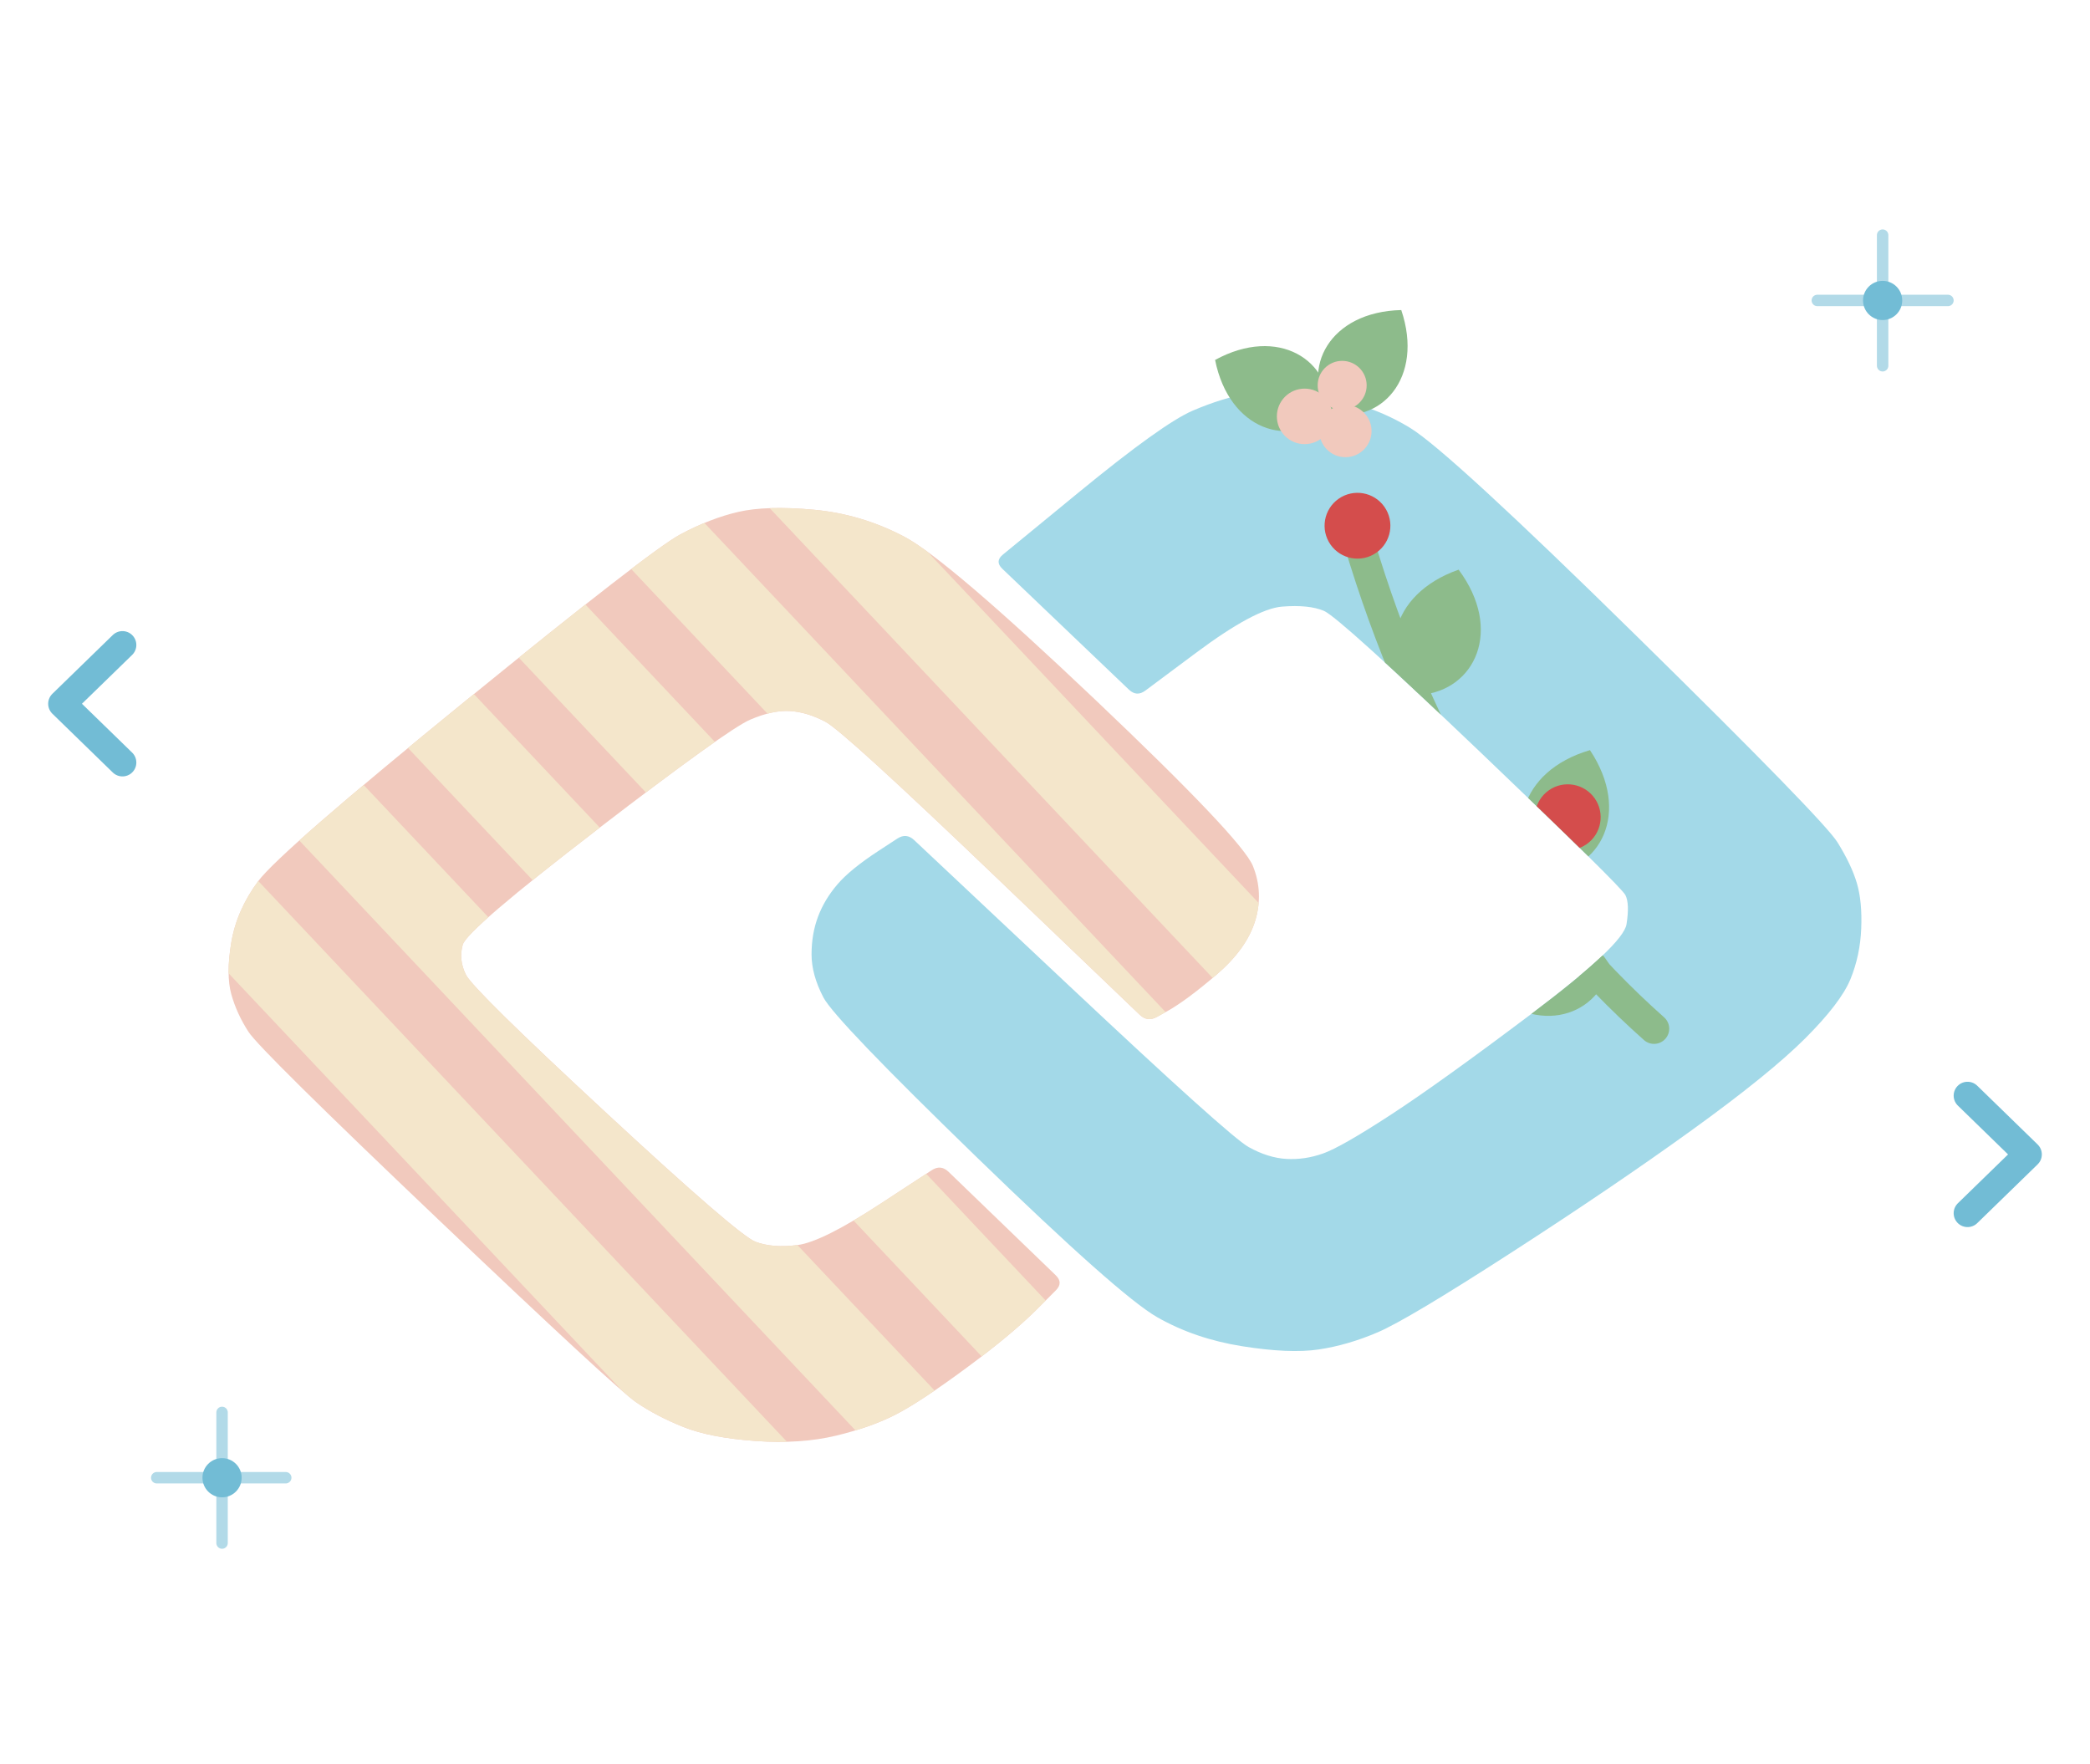
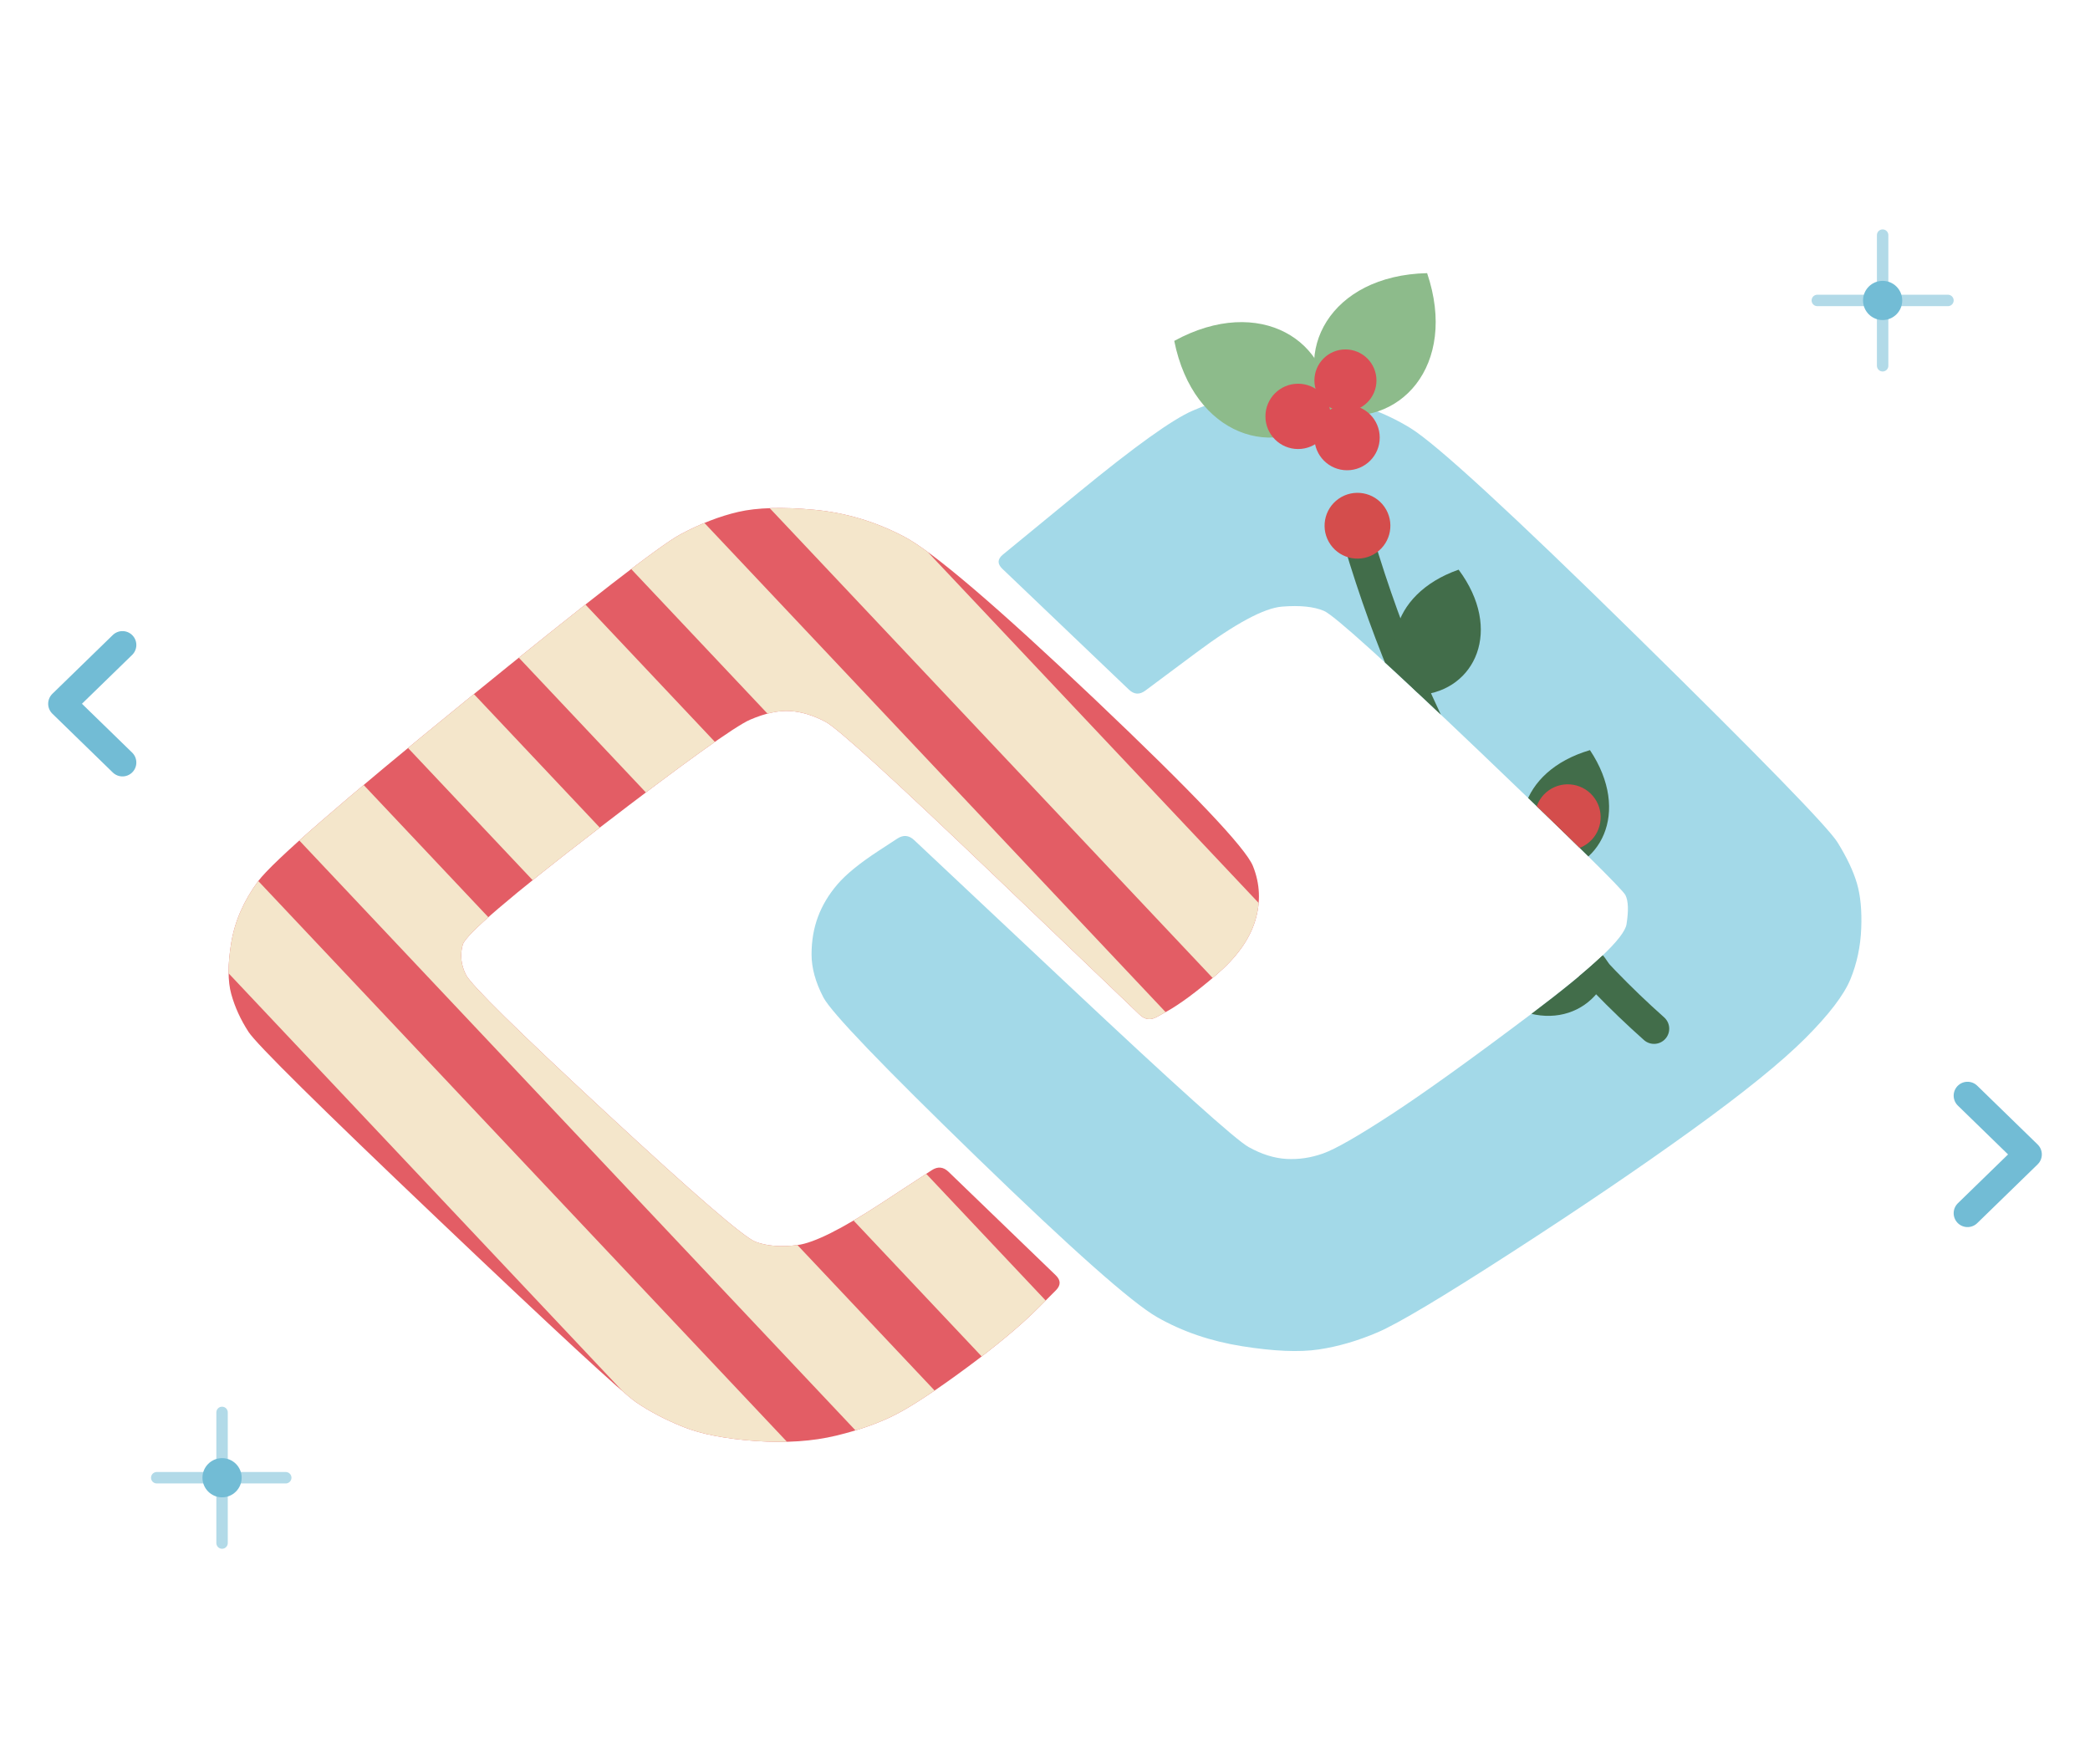
<svg xmlns="http://www.w3.org/2000/svg" width="1280" height="1080" viewBox="-140 -240 1280 1080" role="img" aria-labelledby="title desc">
  <defs>
    <clipPath id="left">
      <path d="M312.200 73.490 Q329.340 69.530 358.350 72.170 Q387.360 74.800 413.740 88.650 Q440.110 102.500 530.440 188.210 Q620.770 273.930 627.360 290.410 Q633.960 306.890 628.680 324.040 Q623.410 341.180 604.950 357.000 Q586.480 372.830 574.620 379.420 L568.510 382.810 Q562.750 386.010 557.990 381.450 L469.780 297.000 Q376.810 207.990 365.600 202.060 Q354.400 196.120 343.850 195.460 Q333.300 194.800 319.450 200.740 Q305.600 206.670 225.820 267.990 Q146.040 329.310 143.410 338.540 Q140.770 347.770 145.380 357.000 Q150.000 366.230 231.100 441.400 Q312.200 516.560 322.750 520.520 Q333.300 524.470 348.460 522.500 Q363.630 520.520 399.890 496.780 L430.640 476.660 Q436.150 473.050 440.900 477.620 L506.570 541.000 Q511.320 545.570 506.650 550.240 L495.490 561.400 Q479.670 577.220 451.980 597.660 Q424.290 618.100 409.120 626.010 Q393.960 633.930 372.200 639.200 Q350.440 644.470 322.750 642.500 Q295.060 640.520 278.570 633.930 Q262.090 627.330 249.560 618.760 Q237.030 610.190 128.240 506.670 Q19.450 403.160 12.200 391.950 Q4.950 380.740 1.650 368.870 Q-1.650 357.000 1.650 337.220 Q4.950 317.440 18.130 299.640 Q31.320 281.840 144.730 189.530 Q258.130 97.220 276.590 87.330 Q295.060 77.440 312.200 73.490 Z" />
    </clipPath>
    <clipPath id="right">
      <path d="M624.730 0.960 Q640.550 -1.680 670.220 2.940 Q699.890 7.550 723.630 22.060 Q747.360 36.560 862.090 149.310 Q976.810 262.060 985.380 275.900 Q993.960 289.750 997.250 300.960 Q1000.550 312.170 999.890 328.650 Q999.230 345.130 993.300 359.640 Q987.360 374.150 965.600 395.900 Q943.850 417.660 896.370 451.950 Q848.900 486.230 785.600 527.110 Q722.310 567.990 703.850 575.900 Q685.380 583.820 667.580 586.450 Q649.780 589.090 620.770 584.470 Q591.760 579.860 568.680 566.670 Q545.600 553.490 458.570 469.090 Q371.540 384.690 364.290 370.850 Q357.030 357.000 357.030 344.470 Q357.030 331.950 360.990 321.400 Q364.950 310.850 372.860 301.620 Q380.770 292.390 397.910 281.180 L409.540 273.580 Q415.060 269.970 419.860 274.480 L513.960 362.940 Q612.860 455.900 624.730 462.500 Q636.590 469.090 647.800 469.750 Q659.010 470.410 670.220 466.450 Q681.430 462.500 711.760 442.720 Q742.090 422.940 798.130 380.740 Q854.180 338.540 856.150 326.010 Q858.130 313.490 855.490 308.210 Q852.860 302.940 766.480 220.520 Q680.110 138.100 670.880 134.140 Q661.650 130.190 645.170 131.510 Q628.680 132.830 592.420 159.860 L561.440 182.950 Q556.150 186.890 551.380 182.340 L473.890 108.360 Q469.120 103.820 474.220 99.640 L520.550 61.620 Q571.980 19.420 590.440 11.510 Q608.900 3.600 624.730 0.960 Z" />
    </clipPath>
    <clipPath id="both">
      <path d="M312.200 73.490 Q329.340 69.530 358.350 72.170 Q387.360 74.800 413.740 88.650 Q440.110 102.500 530.440 188.210 Q620.770 273.930 627.360 290.410 Q633.960 306.890 628.680 324.040 Q623.410 341.180 604.950 357.000 Q586.480 372.830 574.620 379.420 L568.510 382.810 Q562.750 386.010 557.990 381.450 L469.780 297.000 Q376.810 207.990 365.600 202.060 Q354.400 196.120 343.850 195.460 Q333.300 194.800 319.450 200.740 Q305.600 206.670 225.820 267.990 Q146.040 329.310 143.410 338.540 Q140.770 347.770 145.380 357.000 Q150.000 366.230 231.100 441.400 Q312.200 516.560 322.750 520.520 Q333.300 524.470 348.460 522.500 Q363.630 520.520 399.890 496.780 L430.640 476.660 Q436.150 473.050 440.900 477.620 L506.570 541.000 Q511.320 545.570 506.650 550.240 L495.490 561.400 Q479.670 577.220 451.980 597.660 Q424.290 618.100 409.120 626.010 Q393.960 633.930 372.200 639.200 Q350.440 644.470 322.750 642.500 Q295.060 640.520 278.570 633.930 Q262.090 627.330 249.560 618.760 Q237.030 610.190 128.240 506.670 Q19.450 403.160 12.200 391.950 Q4.950 380.740 1.650 368.870 Q-1.650 357.000 1.650 337.220 Q4.950 317.440 18.130 299.640 Q31.320 281.840 144.730 189.530 Q258.130 97.220 276.590 87.330 Q295.060 77.440 312.200 73.490 Z M624.730 0.960 Q640.550 -1.680 670.220 2.940 Q699.890 7.550 723.630 22.060 Q747.360 36.560 862.090 149.310 Q976.810 262.060 985.380 275.900 Q993.960 289.750 997.250 300.960 Q1000.550 312.170 999.890 328.650 Q999.230 345.130 993.300 359.640 Q987.360 374.150 965.600 395.900 Q943.850 417.660 896.370 451.950 Q848.900 486.230 785.600 527.110 Q722.310 567.990 703.850 575.900 Q685.380 583.820 667.580 586.450 Q649.780 589.090 620.770 584.470 Q591.760 579.860 568.680 566.670 Q545.600 553.490 458.570 469.090 Q371.540 384.690 364.290 370.850 Q357.030 357.000 357.030 344.470 Q357.030 331.950 360.990 321.400 Q364.950 310.850 372.860 301.620 Q380.770 292.390 397.910 281.180 L409.540 273.580 Q415.060 269.970 419.860 274.480 L513.960 362.940 Q612.860 455.900 624.730 462.500 Q636.590 469.090 647.800 469.750 Q659.010 470.410 670.220 466.450 Q681.430 462.500 711.760 442.720 Q742.090 422.940 798.130 380.740 Q854.180 338.540 856.150 326.010 Q858.130 313.490 855.490 308.210 Q852.860 302.940 766.480 220.520 Q680.110 138.100 670.880 134.140 Q661.650 130.190 645.170 131.510 Q628.680 132.830 592.420 159.860 L561.440 182.950 Q556.150 186.890 551.380 182.340 L473.890 108.360 Q469.120 103.820 474.220 99.640 L520.550 61.620 Q571.980 19.420 590.440 11.510 Q608.900 3.600 624.730 0.960 Z" />
    </clipPath>
  </defs>
  <g id="supporting-art" />
  <g id="native-links">
-     <path d="M312.200 73.490 Q329.340 69.530 358.350 72.170 Q387.360 74.800 413.740 88.650 Q440.110 102.500 530.440 188.210 Q620.770 273.930 627.360 290.410 Q633.960 306.890 628.680 324.040 Q623.410 341.180 604.950 357.000 Q586.480 372.830 574.620 379.420 L568.510 382.810 Q562.750 386.010 557.990 381.450 L469.780 297.000 Q376.810 207.990 365.600 202.060 Q354.400 196.120 343.850 195.460 Q333.300 194.800 319.450 200.740 Q305.600 206.670 225.820 267.990 Q146.040 329.310 143.410 338.540 Q140.770 347.770 145.380 357.000 Q150.000 366.230 231.100 441.400 Q312.200 516.560 322.750 520.520 Q333.300 524.470 348.460 522.500 Q363.630 520.520 399.890 496.780 L430.640 476.660 Q436.150 473.050 440.900 477.620 L506.570 541.000 Q511.320 545.570 506.650 550.240 L495.490 561.400 Q479.670 577.220 451.980 597.660 Q424.290 618.100 409.120 626.010 Q393.960 633.930 372.200 639.200 Q350.440 644.470 322.750 642.500 Q295.060 640.520 278.570 633.930 Q262.090 627.330 249.560 618.760 Q237.030 610.190 128.240 506.670 Q19.450 403.160 12.200 391.950 Q4.950 380.740 1.650 368.870 Q-1.650 357.000 1.650 337.220 Q4.950 317.440 18.130 299.640 Q31.320 281.840 144.730 189.530 Q258.130 97.220 276.590 87.330 Q295.060 77.440 312.200 73.490 Z" fill="#F1C9BD" id="left-link" />
+     <path d="M312.200 73.490 Q329.340 69.530 358.350 72.170 Q387.360 74.800 413.740 88.650 Q440.110 102.500 530.440 188.210 Q620.770 273.930 627.360 290.410 Q633.960 306.890 628.680 324.040 Q623.410 341.180 604.950 357.000 Q586.480 372.830 574.620 379.420 L568.510 382.810 Q562.750 386.010 557.990 381.450 L469.780 297.000 Q376.810 207.990 365.600 202.060 Q354.400 196.120 343.850 195.460 Q333.300 194.800 319.450 200.740 Q305.600 206.670 225.820 267.990 Q146.040 329.310 143.410 338.540 Q140.770 347.770 145.380 357.000 Q150.000 366.230 231.100 441.400 Q312.200 516.560 322.750 520.520 Q333.300 524.470 348.460 522.500 Q363.630 520.520 399.890 496.780 L430.640 476.660 Q436.150 473.050 440.900 477.620 L506.570 541.000 Q511.320 545.570 506.650 550.240 L495.490 561.400 Q479.670 577.220 451.980 597.660 Q424.290 618.100 409.120 626.010 Q393.960 633.930 372.200 639.200 Q350.440 644.470 322.750 642.500 Q295.060 640.520 278.570 633.930 Q262.090 627.330 249.560 618.760 Q237.030 610.190 128.240 506.670 Q19.450 403.160 12.200 391.950 Q4.950 380.740 1.650 368.870 Q-1.650 357.000 1.650 337.220 Q4.950 317.440 18.130 299.640 Q31.320 281.840 144.730 189.530 Q258.130 97.220 276.590 87.330 Q295.060 77.440 312.200 73.490 Z" fill="#E35D65" id="left-link" />
    <path d="M624.730 0.960 Q640.550 -1.680 670.220 2.940 Q699.890 7.550 723.630 22.060 Q747.360 36.560 862.090 149.310 Q976.810 262.060 985.380 275.900 Q993.960 289.750 997.250 300.960 Q1000.550 312.170 999.890 328.650 Q999.230 345.130 993.300 359.640 Q987.360 374.150 965.600 395.900 Q943.850 417.660 896.370 451.950 Q848.900 486.230 785.600 527.110 Q722.310 567.990 703.850 575.900 Q685.380 583.820 667.580 586.450 Q649.780 589.090 620.770 584.470 Q591.760 579.860 568.680 566.670 Q545.600 553.490 458.570 469.090 Q371.540 384.690 364.290 370.850 Q357.030 357.000 357.030 344.470 Q357.030 331.950 360.990 321.400 Q364.950 310.850 372.860 301.620 Q380.770 292.390 397.910 281.180 L409.540 273.580 Q415.060 269.970 419.860 274.480 L513.960 362.940 Q612.860 455.900 624.730 462.500 Q636.590 469.090 647.800 469.750 Q659.010 470.410 670.220 466.450 Q681.430 462.500 711.760 442.720 Q742.090 422.940 798.130 380.740 Q854.180 338.540 856.150 326.010 Q858.130 313.490 855.490 308.210 Q852.860 302.940 766.480 220.520 Q680.110 138.100 670.880 134.140 Q661.650 130.190 645.170 131.510 Q628.680 132.830 592.420 159.860 L561.440 182.950 Q556.150 186.890 551.380 182.340 L473.890 108.360 Q469.120 103.820 474.220 99.640 L520.550 61.620 Q571.980 19.420 590.440 11.510 Q608.900 3.600 624.730 0.960 Z" fill="#A3D9E8" id="right-link" />
  </g>
  <g id="integrated-details">
    <g clip-path="url(#left)">
      <path d="M-300 0 L360 700" fill="none" stroke="#F4E6CB" stroke-width="52" stroke-linecap="round" stroke-linejoin="round" />
      <path d="M-180 0 L480 700" fill="none" stroke="#F4E6CB" stroke-width="52" stroke-linecap="round" stroke-linejoin="round" />
      <path d="M-60 0 L600 700" fill="none" stroke="#F4E6CB" stroke-width="52" stroke-linecap="round" stroke-linejoin="round" />
      <path d="M60 0 L720 700" fill="none" stroke="#F4E6CB" stroke-width="52" stroke-linecap="round" stroke-linejoin="round" />
      <path d="M180 0 L840 700" fill="none" stroke="#F4E6CB" stroke-width="52" stroke-linecap="round" stroke-linejoin="round" />
      <path d="M300 0 L960 700" fill="none" stroke="#F4E6CB" stroke-width="52" stroke-linecap="round" stroke-linejoin="round" />
      <path d="M420 0 L1080 700" fill="none" stroke="#F4E6CB" stroke-width="52" stroke-linecap="round" stroke-linejoin="round" />
      <path d="M540 0 L1200 700" fill="none" stroke="#F4E6CB" stroke-width="52" stroke-linecap="round" stroke-linejoin="round" />
      <path d="M660 0 L1320 700" fill="none" stroke="#F4E6CB" stroke-width="52" stroke-linecap="round" stroke-linejoin="round" />
      <path d="M780 0 L1440 700" fill="none" stroke="#F4E6CB" stroke-width="52" stroke-linecap="round" stroke-linejoin="round" />
      <path d="M900 0 L1560 700" fill="none" stroke="#F4E6CB" stroke-width="52" stroke-linecap="round" stroke-linejoin="round" />
      <path d="M1020 0 L1680 700" fill="none" stroke="#F4E6CB" stroke-width="52" stroke-linecap="round" stroke-linejoin="round" />
      <path d="M1140 0 L1800 700" fill="none" stroke="#F4E6CB" stroke-width="52" stroke-linecap="round" stroke-linejoin="round" />
    </g>
    <g clip-path="url(#right)">
      <g transform="translate(873 390) rotate(-35) scale(1.55)">
-         <path d="M0 0 Q-25 -105 15 -225" fill="none" stroke="#8DBB8B" stroke-width="12" stroke-linecap="round" stroke-linejoin="round" />
+         <path d="M0 0 Q-25 -105 15 -225" fill="none" stroke="#426D4A" stroke-width="12" stroke-linecap="round" stroke-linejoin="round" />
        <g transform="translate(0 -30) rotate(-62) scale(0.45)">
-           <path d="M0 0 C-45 -18 -53 -76 0 -115 C53 -76 45 -18 0 0Z" fill="#8DBB8B" />
+           <path d="M0 0 C-45 -18 -53 -76 0 -115 C53 -76 45 -18 0 0Z" fill="#426D4A" />
        </g>
        <g transform="translate(0 -75) rotate(55) scale(0.45)">
-           <path d="M0 0 C-45 -18 -53 -76 0 -115 C53 -76 45 -18 0 0Z" fill="#8DBB8B" />
+           <path d="M0 0 C-45 -18 -53 -76 0 -115 C53 -76 45 -18 0 0Z" fill="#426D4A" />
        </g>
        <g transform="translate(0 -119) rotate(-60) scale(0.45)">
-           <path d="M0 0 C-45 -18 -53 -76 0 -115 C53 -76 45 -18 0 0Z" fill="#8DBB8B" />
+           <path d="M0 0 C-45 -18 -53 -76 0 -115 C53 -76 45 -18 0 0Z" fill="#426D4A" />
        </g>
        <g transform="translate(0 -161) rotate(52) scale(0.45)">
-           <path d="M0 0 C-45 -18 -53 -76 0 -115 C53 -76 45 -18 0 0Z" fill="#8DBB8B" />
+           <path d="M0 0 C-45 -18 -53 -76 0 -115 C53 -76 45 -18 0 0Z" fill="#426D4A" />
        </g>
        <circle cx="18" cy="-230" r="13" fill="#D44D4C" />
        <circle cx="-21" cy="-160" r="13" fill="#D44D4C" />
        <circle cx="20" cy="-88" r="13" fill="#D44D4C" />
      </g>
    </g>
  </g>
  <g id="overhanging-details">
-     <g transform="translate(674 13) rotate(-65) scale(0.67)">
+     <g transform="translate(674 13) rotate(-65) scale(0.91)">
      <path d="M0 0 C-45 -18 -53 -76 0 -115 C53 -76 45 -18 0 0Z" fill="#8DBB8B" />
    </g>
-     <g transform="translate(674 13) rotate(35) scale(0.67)">
+     <g transform="translate(674 13) rotate(35) scale(0.91)">
      <path d="M0 0 C-45 -18 -53 -76 0 -115 C53 -76 45 -18 0 0Z" fill="#8DBB8B" />
    </g>
-     <circle cx="659" cy="15" r="17" fill="#F1C9BD" />
-     <circle cx="684" cy="24" r="16" fill="#F1C9BD" />
-     <circle cx="682" cy="-4" r="15" fill="#F1C9BD" />
+     <circle cx="655" cy="15" r="20" fill="#DB4E55" />
+     <circle cx="685" cy="28" r="20" fill="#DB4E55" />
+     <circle cx="684" cy="-7" r="19" fill="#DB4E55" />
  </g>
  <g id="channel-dev-construction">
    <path d="M-65 155 L-102 191 L-65 227 M1065 431 L1102 467 L1065 503" fill="none" stroke="#72BCD5" stroke-width="17" stroke-linecap="round" stroke-linejoin="round" />
    <path d="M-44 665 L35 665 M-4 625 L-4 705 M973 -56 L1053 -56 M1013 -96 L1013 -16" fill="none" stroke="#72BCD5" stroke-width="7" stroke-linecap="round" stroke-linejoin="round" opacity=".55" />
    <circle cx="-4" cy="665" r="12" fill="#72BCD5" />
    <circle cx="1013" cy="-56" r="12" fill="#72BCD5" />
  </g>
</svg>
